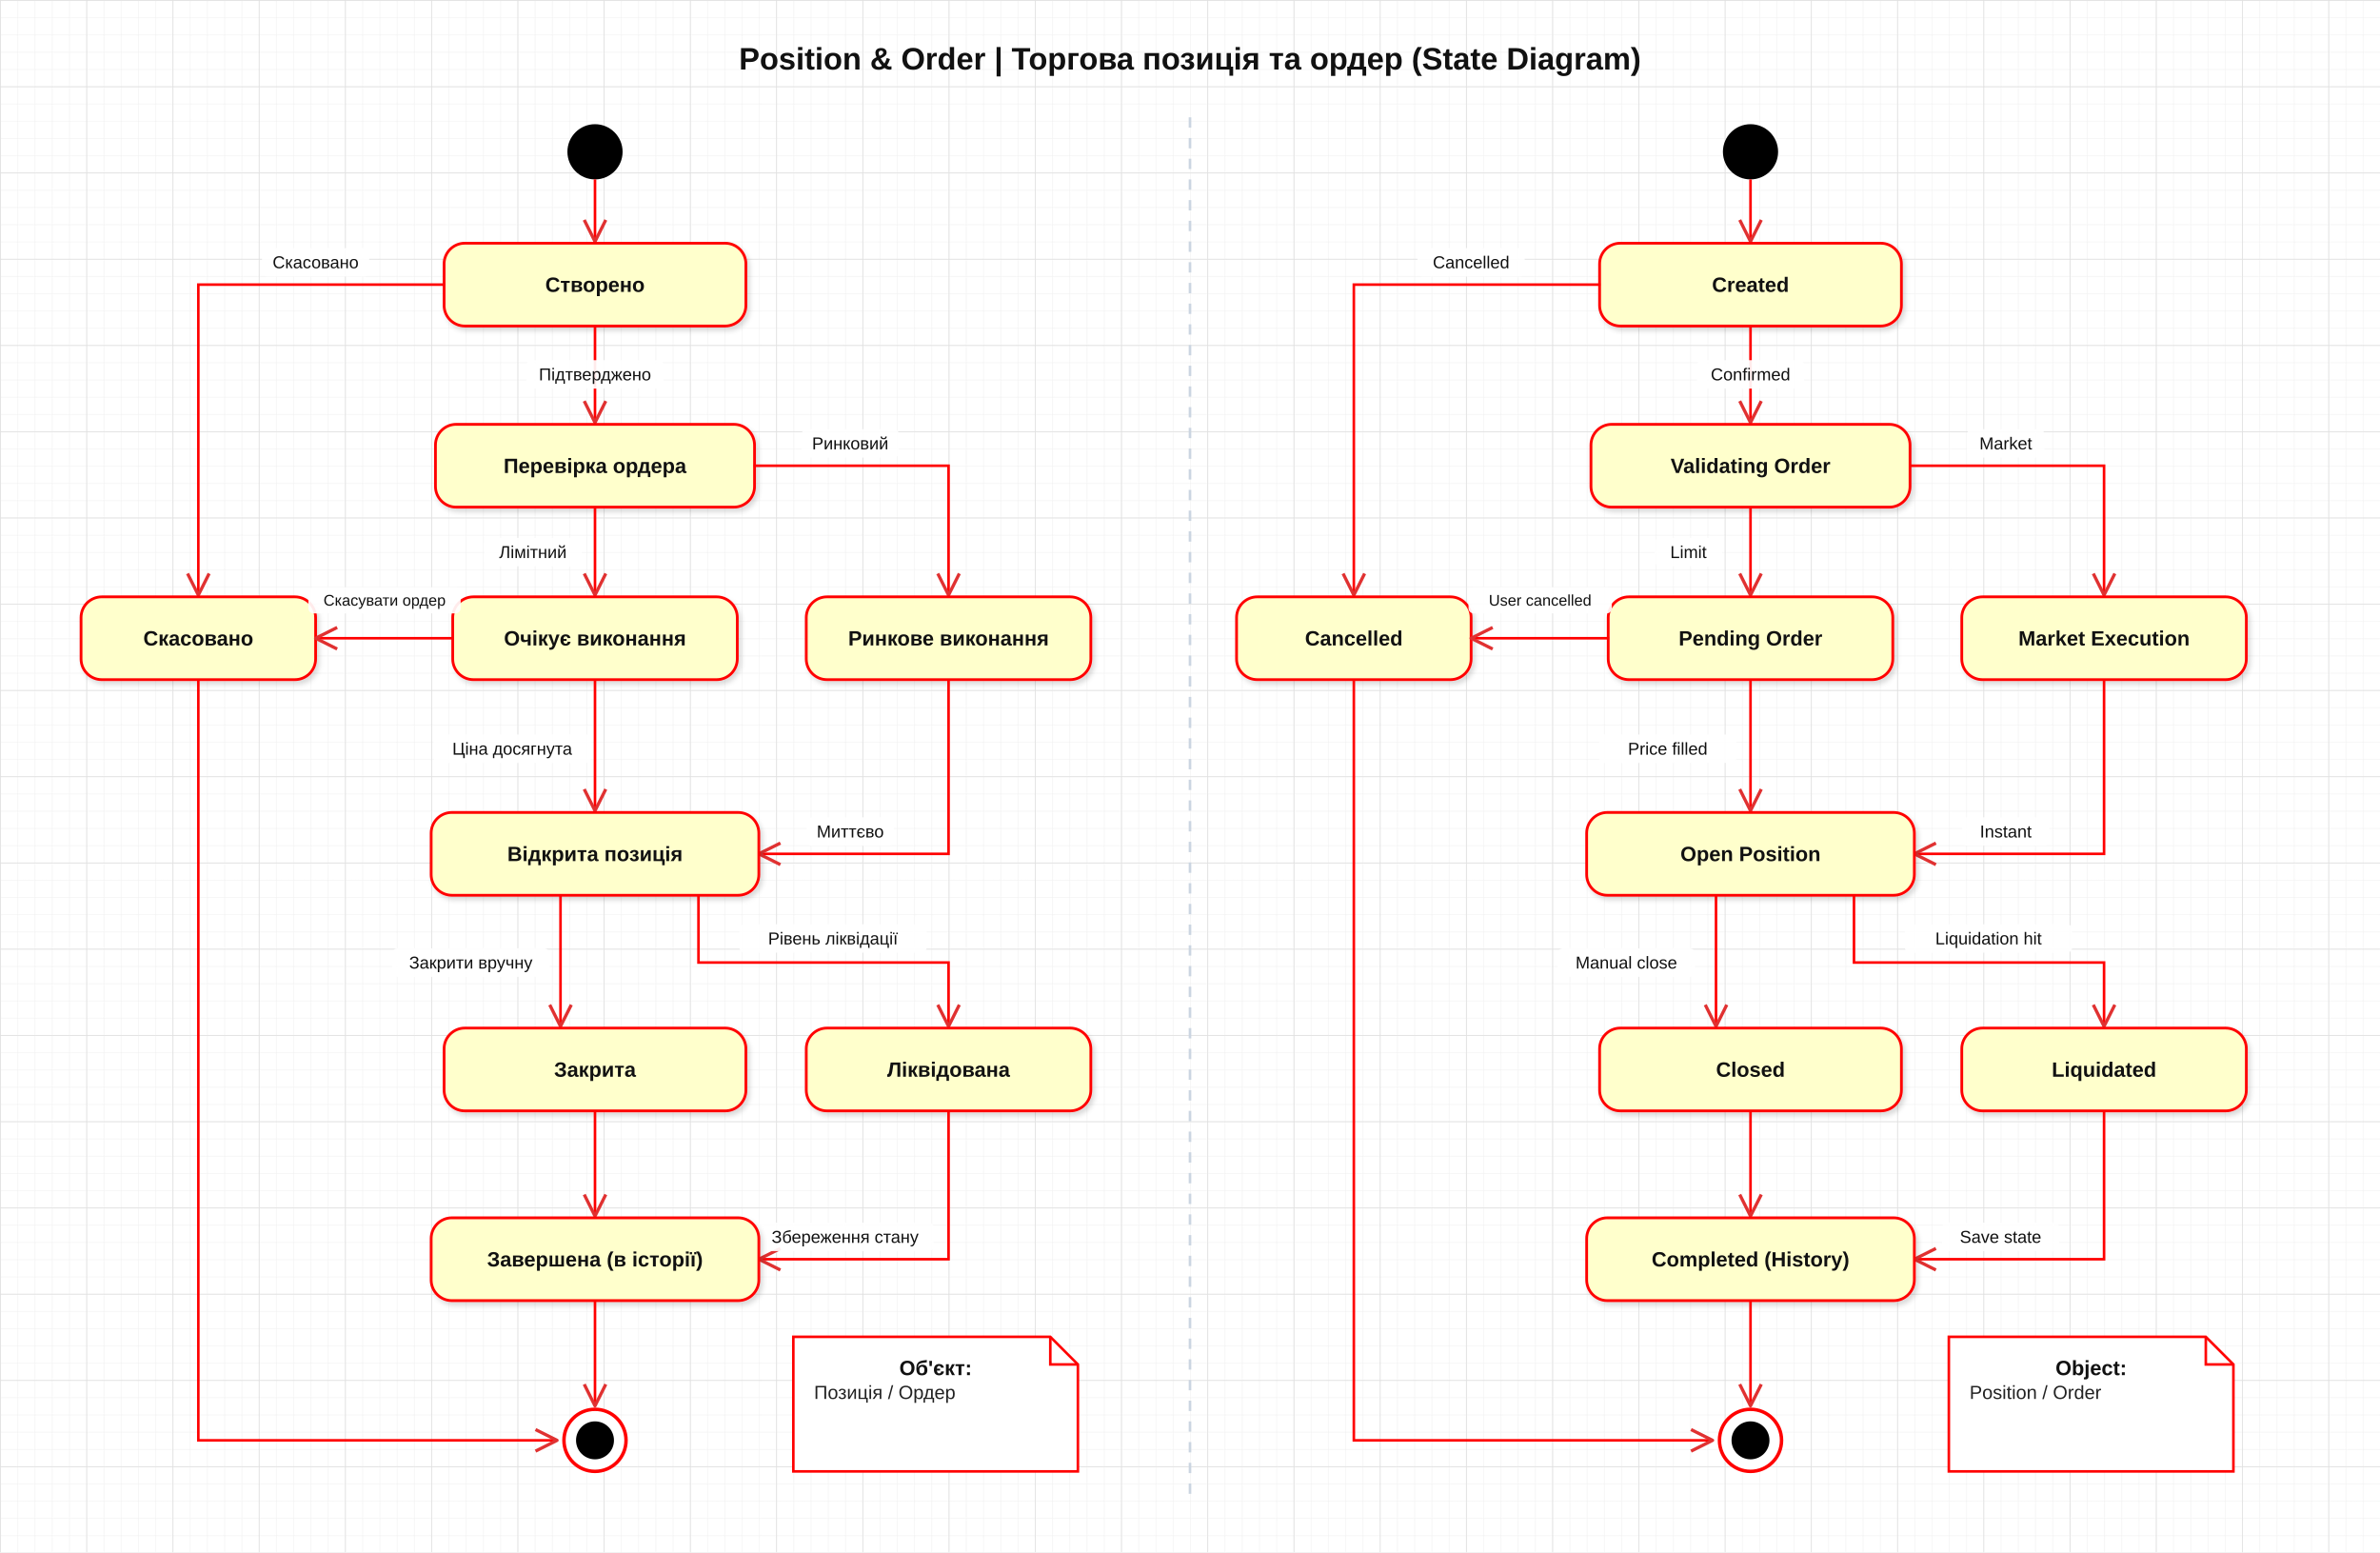
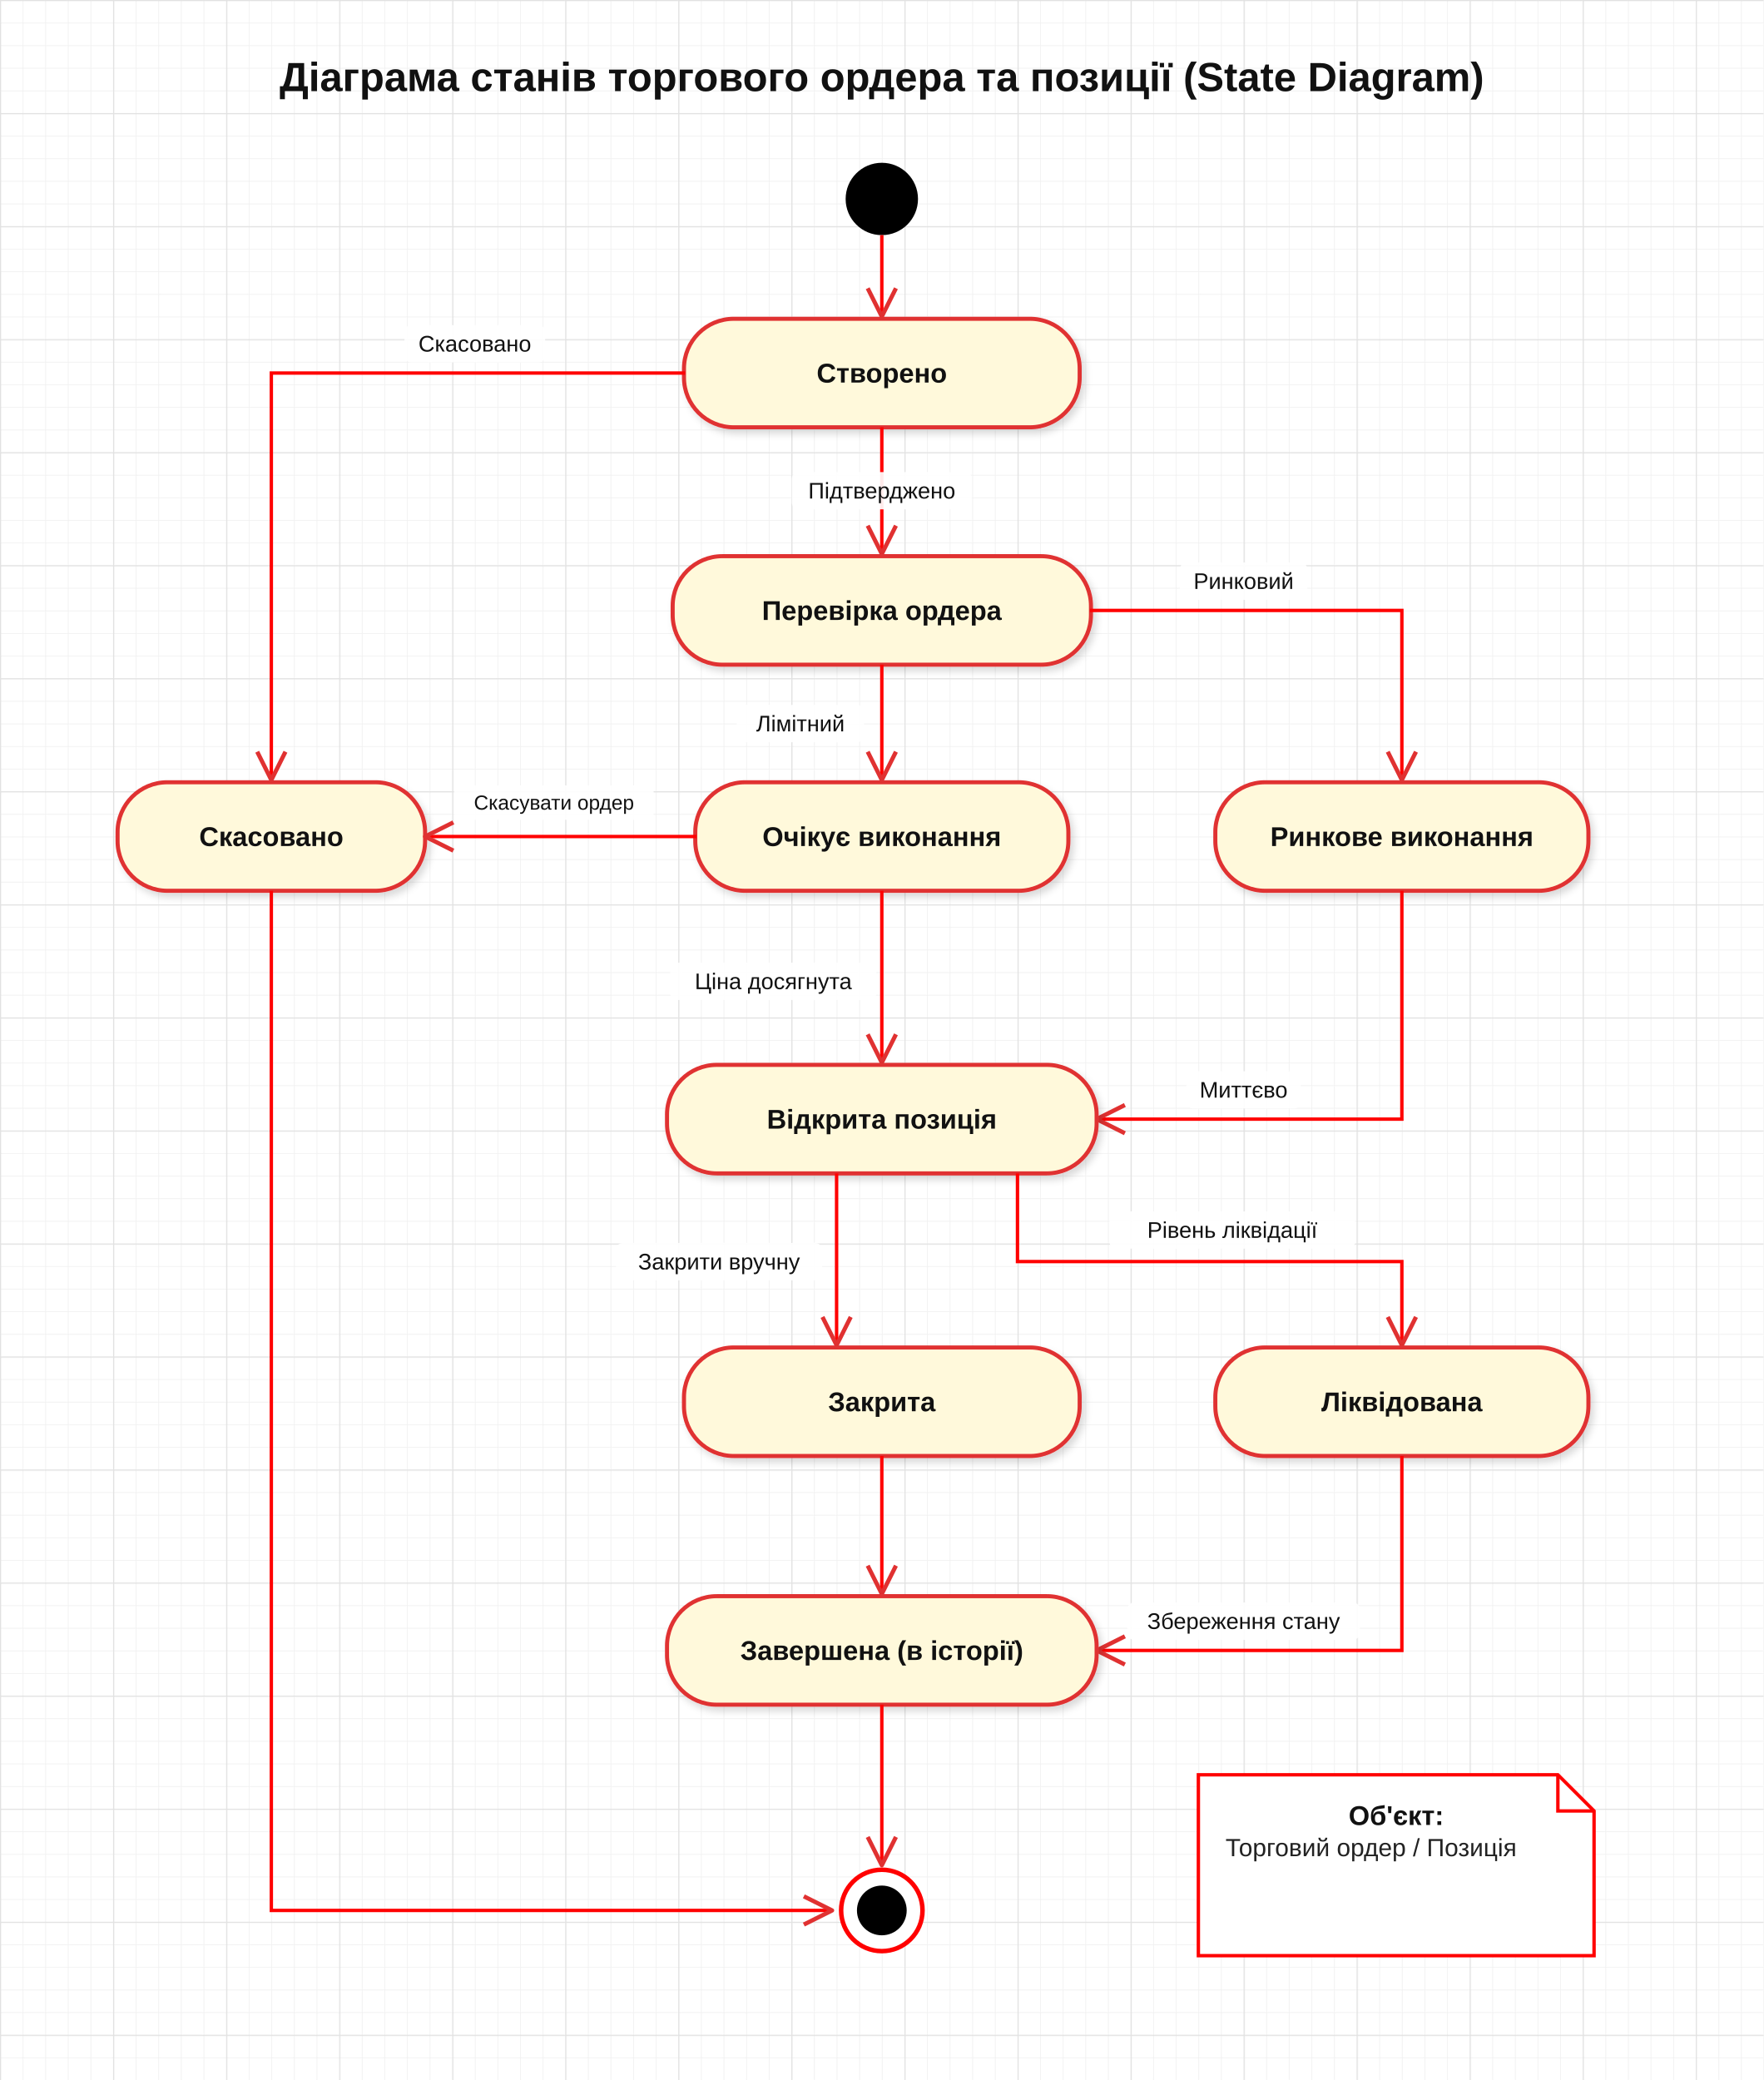
- <svg xmlns="http://www.w3.org/2000/svg" width="1380" height="900" viewBox="0 0 1380 900" font-family="Arial, Helvetica, sans-serif">
+ <svg xmlns="http://www.w3.org/2000/svg" width="780" height="920" viewBox="0 0 780 920" font-family="Arial, Helvetica, sans-serif">
  <defs>
    <pattern id="smallGrid" width="10" height="10" patternUnits="userSpaceOnUse">
      <path d="M 10 0 L 0 0 0 10" fill="none" stroke="#f0f0f0" stroke-width="0.6" />
    </pattern>
    <pattern id="grid" width="50" height="50" patternUnits="userSpaceOnUse">
      <rect width="50" height="50" fill="url(#smallGrid)" />
      <path d="M 50 0 L 0 0 0 50" fill="none" stroke="#e2e2e2" stroke-width="1" />
    </pattern>
    <filter id="dropShadow" x="-10%" y="-10%" width="125%" height="125%">
      <feDropShadow dx="1.5" dy="2" stdDeviation="1.5" flood-color="#000000" flood-opacity="0.15" />
    </filter>
    <marker id="vee-blue" viewBox="0 0 12 12" refX="11" refY="6" markerWidth="10" markerHeight="10" orient="auto-start-reverse">
      <path d="M 1 1 L 11 6 L 1 11" fill="none" stroke="#2b7889" stroke-width="1.5" stroke-linejoin="round" />
    </marker>
    <marker id="arrow-blue" viewBox="0 0 12 12" refX="11" refY="6" markerWidth="9" markerHeight="9" orient="auto-start-reverse">
      <path d="M 1 2 L 11 6 L 1 10 z" fill="#2b7889" stroke="#2b7889" stroke-width="1" />
    </marker>
    <marker id="hollow-blue" viewBox="0 0 14 14" refX="13" refY="7" markerWidth="12" markerHeight="12" orient="auto-start-reverse">
      <path d="M 1 1 L 13 7 L 1 13 z" fill="#ffffff" stroke="#2b7889" stroke-width="1.5" />
    </marker>
    <marker id="diamond-filled-blue" viewBox="0 0 16 12" refX="1" refY="6" markerWidth="14" markerHeight="10" orient="auto">
      <path d="M 1 6 L 8 1 L 15 6 L 8 11 z" fill="#2b7889" stroke="#2b7889" stroke-width="1.2" />
    </marker>
    <marker id="diamond-hollow-blue" viewBox="0 0 16 12" refX="1" refY="6" markerWidth="14" markerHeight="10" orient="auto">
      <path d="M 1 6 L 8 1 L 15 6 L 8 11 z" fill="#ffffff" stroke="#2b7889" stroke-width="1.3" />
    </marker>
    <marker id="vee-black" viewBox="0 0 12 12" refX="11" refY="6" markerWidth="10" markerHeight="10" orient="auto-start-reverse">
      <path d="M 1 1 L 11 6 L 1 11" fill="none" stroke="#333333" stroke-width="1.5" stroke-linejoin="round" />
    </marker>
    <marker id="arrow-black" viewBox="0 0 12 12" refX="11" refY="6" markerWidth="9" markerHeight="9" orient="auto-start-reverse">
      <path d="M 1 2 L 11 6 L 1 10 z" fill="#333333" stroke="#333333" stroke-width="1" />
    </marker>
    <marker id="hollow-black" viewBox="0 0 14 14" refX="13" refY="7" markerWidth="12" markerHeight="12" orient="auto-start-reverse">
      <path d="M 1 1 L 13 7 L 1 13 z" fill="#ffffff" stroke="#333333" stroke-width="1.5" />
    </marker>
    <marker id="diamond-filled-black" viewBox="0 0 16 12" refX="1" refY="6" markerWidth="14" markerHeight="10" orient="auto">
      <path d="M 1 6 L 8 1 L 15 6 L 8 11 z" fill="#333333" stroke="#333333" stroke-width="1.2" />
    </marker>
    <marker id="diamond-hollow-black" viewBox="0 0 16 12" refX="1" refY="6" markerWidth="14" markerHeight="10" orient="auto">
      <path d="M 1 6 L 8 1 L 15 6 L 8 11 z" fill="#ffffff" stroke="#333333" stroke-width="1.3" />
    </marker>
    <marker id="vee-red" viewBox="0 0 12 12" refX="11" refY="6" markerWidth="10" markerHeight="10" orient="auto-start-reverse">
      <path d="M 1 1 L 11 6 L 1 11" fill="none" stroke="#e03131" stroke-width="1.5" stroke-linejoin="round" />
    </marker>
    <marker id="arrow-red" viewBox="0 0 12 12" refX="11" refY="6" markerWidth="9" markerHeight="9" orient="auto-start-reverse">
      <path d="M 1 2 L 11 6 L 1 10 z" fill="#e03131" stroke="#e03131" stroke-width="1" />
    </marker>
    <marker id="hollow-red" viewBox="0 0 14 14" refX="13" refY="7" markerWidth="12" markerHeight="12" orient="auto-start-reverse">
      <path d="M 1 1 L 13 7 L 1 13 z" fill="#ffffff" stroke="#e03131" stroke-width="1.5" />
    </marker>
    <marker id="diamond-filled-red" viewBox="0 0 16 12" refX="1" refY="6" markerWidth="14" markerHeight="10" orient="auto">
      <path d="M 1 6 L 8 1 L 15 6 L 8 11 z" fill="#e03131" stroke="#e03131" stroke-width="1.2" />
    </marker>
    <marker id="diamond-hollow-red" viewBox="0 0 16 12" refX="1" refY="6" markerWidth="14" markerHeight="10" orient="auto">
      <path d="M 1 6 L 8 1 L 15 6 L 8 11 z" fill="#ffffff" stroke="#e03131" stroke-width="1.3" />
    </marker>
    <marker id="vee-green" viewBox="0 0 12 12" refX="11" refY="6" markerWidth="10" markerHeight="10" orient="auto-start-reverse">
      <path d="M 1 1 L 11 6 L 1 11" fill="none" stroke="#2b8a3e" stroke-width="1.5" stroke-linejoin="round" />
    </marker>
    <marker id="arrow-green" viewBox="0 0 12 12" refX="11" refY="6" markerWidth="9" markerHeight="9" orient="auto-start-reverse">
      <path d="M 1 2 L 11 6 L 1 10 z" fill="#2b8a3e" stroke="#2b8a3e" stroke-width="1" />
    </marker>
    <marker id="hollow-green" viewBox="0 0 14 14" refX="13" refY="7" markerWidth="12" markerHeight="12" orient="auto-start-reverse">
      <path d="M 1 1 L 13 7 L 1 13 z" fill="#ffffff" stroke="#2b8a3e" stroke-width="1.5" />
    </marker>
    <marker id="diamond-filled-green" viewBox="0 0 16 12" refX="1" refY="6" markerWidth="14" markerHeight="10" orient="auto">
      <path d="M 1 6 L 8 1 L 15 6 L 8 11 z" fill="#2b8a3e" stroke="#2b8a3e" stroke-width="1.2" />
    </marker>
    <marker id="diamond-hollow-green" viewBox="0 0 16 12" refX="1" refY="6" markerWidth="14" markerHeight="10" orient="auto">
      <path d="M 1 6 L 8 1 L 15 6 L 8 11 z" fill="#ffffff" stroke="#2b8a3e" stroke-width="1.3" />
    </marker>
    <marker id="vee-orange" viewBox="0 0 12 12" refX="11" refY="6" markerWidth="10" markerHeight="10" orient="auto-start-reverse">
      <path d="M 1 1 L 11 6 L 1 11" fill="none" stroke="#d97706" stroke-width="1.5" stroke-linejoin="round" />
    </marker>
    <marker id="arrow-orange" viewBox="0 0 12 12" refX="11" refY="6" markerWidth="9" markerHeight="9" orient="auto-start-reverse">
      <path d="M 1 2 L 11 6 L 1 10 z" fill="#d97706" stroke="#d97706" stroke-width="1" />
    </marker>
    <marker id="hollow-orange" viewBox="0 0 14 14" refX="13" refY="7" markerWidth="12" markerHeight="12" orient="auto-start-reverse">
      <path d="M 1 1 L 13 7 L 1 13 z" fill="#ffffff" stroke="#d97706" stroke-width="1.5" />
    </marker>
    <marker id="diamond-filled-orange" viewBox="0 0 16 12" refX="1" refY="6" markerWidth="14" markerHeight="10" orient="auto">
      <path d="M 1 6 L 8 1 L 15 6 L 8 11 z" fill="#d97706" stroke="#d97706" stroke-width="1.2" />
    </marker>
    <marker id="diamond-hollow-orange" viewBox="0 0 16 12" refX="1" refY="6" markerWidth="14" markerHeight="10" orient="auto">
      <path d="M 1 6 L 8 1 L 15 6 L 8 11 z" fill="#ffffff" stroke="#d97706" stroke-width="1.3" />
    </marker>
    <marker id="vee-darkorange" viewBox="0 0 12 12" refX="11" refY="6" markerWidth="10" markerHeight="10" orient="auto-start-reverse">
      <path d="M 1 1 L 11 6 L 1 11" fill="none" stroke="#d9480f" stroke-width="1.5" stroke-linejoin="round" />
    </marker>
    <marker id="arrow-darkorange" viewBox="0 0 12 12" refX="11" refY="6" markerWidth="9" markerHeight="9" orient="auto-start-reverse">
      <path d="M 1 2 L 11 6 L 1 10 z" fill="#d9480f" stroke="#d9480f" stroke-width="1" />
    </marker>
    <marker id="hollow-darkorange" viewBox="0 0 14 14" refX="13" refY="7" markerWidth="12" markerHeight="12" orient="auto-start-reverse">
      <path d="M 1 1 L 13 7 L 1 13 z" fill="#ffffff" stroke="#d9480f" stroke-width="1.5" />
    </marker>
    <marker id="diamond-filled-darkorange" viewBox="0 0 16 12" refX="1" refY="6" markerWidth="14" markerHeight="10" orient="auto">
      <path d="M 1 6 L 8 1 L 15 6 L 8 11 z" fill="#d9480f" stroke="#d9480f" stroke-width="1.2" />
    </marker>
    <marker id="diamond-hollow-darkorange" viewBox="0 0 16 12" refX="1" refY="6" markerWidth="14" markerHeight="10" orient="auto">
      <path d="M 1 6 L 8 1 L 15 6 L 8 11 z" fill="#ffffff" stroke="#d9480f" stroke-width="1.3" />
    </marker>
    <marker id="vee-pink" viewBox="0 0 12 12" refX="11" refY="6" markerWidth="10" markerHeight="10" orient="auto-start-reverse">
      <path d="M 1 1 L 11 6 L 1 11" fill="none" stroke="#b85450" stroke-width="1.5" stroke-linejoin="round" />
    </marker>
    <marker id="arrow-pink" viewBox="0 0 12 12" refX="11" refY="6" markerWidth="9" markerHeight="9" orient="auto-start-reverse">
      <path d="M 1 2 L 11 6 L 1 10 z" fill="#b85450" stroke="#b85450" stroke-width="1" />
    </marker>
    <marker id="hollow-pink" viewBox="0 0 14 14" refX="13" refY="7" markerWidth="12" markerHeight="12" orient="auto-start-reverse">
      <path d="M 1 1 L 13 7 L 1 13 z" fill="#ffffff" stroke="#b85450" stroke-width="1.5" />
    </marker>
    <marker id="diamond-filled-pink" viewBox="0 0 16 12" refX="1" refY="6" markerWidth="14" markerHeight="10" orient="auto">
      <path d="M 1 6 L 8 1 L 15 6 L 8 11 z" fill="#b85450" stroke="#b85450" stroke-width="1.2" />
    </marker>
    <marker id="diamond-hollow-pink" viewBox="0 0 16 12" refX="1" refY="6" markerWidth="14" markerHeight="10" orient="auto">
      <path d="M 1 6 L 8 1 L 15 6 L 8 11 z" fill="#ffffff" stroke="#b85450" stroke-width="1.3" />
    </marker>
    <marker id="vee-slate" viewBox="0 0 12 12" refX="11" refY="6" markerWidth="10" markerHeight="10" orient="auto-start-reverse">
      <path d="M 1 1 L 11 6 L 1 11" fill="none" stroke="#475569" stroke-width="1.5" stroke-linejoin="round" />
    </marker>
    <marker id="arrow-slate" viewBox="0 0 12 12" refX="11" refY="6" markerWidth="9" markerHeight="9" orient="auto-start-reverse">
      <path d="M 1 2 L 11 6 L 1 10 z" fill="#475569" stroke="#475569" stroke-width="1" />
    </marker>
    <marker id="hollow-slate" viewBox="0 0 14 14" refX="13" refY="7" markerWidth="12" markerHeight="12" orient="auto-start-reverse">
      <path d="M 1 1 L 13 7 L 1 13 z" fill="#ffffff" stroke="#475569" stroke-width="1.5" />
    </marker>
    <marker id="diamond-filled-slate" viewBox="0 0 16 12" refX="1" refY="6" markerWidth="14" markerHeight="10" orient="auto">
      <path d="M 1 6 L 8 1 L 15 6 L 8 11 z" fill="#475569" stroke="#475569" stroke-width="1.2" />
    </marker>
    <marker id="diamond-hollow-slate" viewBox="0 0 16 12" refX="1" refY="6" markerWidth="14" markerHeight="10" orient="auto">
      <path d="M 1 6 L 8 1 L 15 6 L 8 11 z" fill="#ffffff" stroke="#475569" stroke-width="1.3" />
    </marker>
    <marker id="er-one" viewBox="0 0 16 16" refX="2" refY="8" markerWidth="14" markerHeight="14" orient="auto">
      <path d="M 6 2 L 6 14 M 10 2 L 10 14" fill="none" stroke="#2b7889" stroke-width="1.6" />
    </marker>
    <marker id="er-many" viewBox="0 0 20 16" refX="18" refY="8" markerWidth="16" markerHeight="14" orient="auto">
      <circle cx="5" cy="8" r="3" fill="#ffffff" stroke="#2b7889" stroke-width="1.5" />
      <path d="M 9 8 L 19 2 M 9 8 L 19 8 M 9 8 L 19 14" fill="none" stroke="#2b7889" stroke-width="1.5" />
    </marker>
  </defs>
-   <rect width="1380" height="900" fill="#ffffff" />
-   <rect width="1380" height="900" fill="url(#grid)" />
-   <text x="690.0" y="40.3" font-size="18" font-weight="bold" font-style="normal" text-anchor="middle" fill="#111111">Position &amp; Order | Торгова позиція та ордер (State Diagram)</text>
-   <circle cx="345" cy="88" r="16" fill="#000000" />
-   <path d="M 345.0 104.0 L 345.0 140.0" fill="none" stroke="#ff0000" stroke-width="1.5" marker-end="url(#vee-red)" />
-   <rect x="257.5" y="141.0" width="175" height="48" rx="12" fill="#ffffcc" stroke="#ff0000" stroke-width="1.6" filter="url(#dropShadow)" />
-   <text x="345.0" y="169.2" font-size="12" font-weight="bold" font-style="normal" text-anchor="middle" fill="#111111">Створено</text>
-   <path d="M 345.0 189.0 L 345.0 245.0" fill="none" stroke="#ff0000" stroke-width="1.5" marker-end="url(#vee-red)" />
-   <rect x="305.2" y="208.8" width="79.6" height="16.5" rx="3" fill="#ffffff" stroke="none" fill-opacity="0.92" />
-   <text x="345.0" y="220.5" font-size="10" font-weight="normal" font-style="normal" text-anchor="middle" fill="#111111">Підтверджено</text>
-   <path d="M 258.0 165.0 L 115.0 165.0 L 115.0 345.0" fill="none" stroke="#ff0000" stroke-width="1.5" marker-end="url(#vee-red)" />
-   <rect x="151.9" y="143.8" width="62.2" height="16.5" rx="3" fill="#ffffff" stroke="none" fill-opacity="0.92" />
-   <text x="183.0" y="155.5" font-size="10" font-weight="normal" font-style="normal" text-anchor="middle" fill="#111111">Скасовано</text>
-   <rect x="47.0" y="346.0" width="136" height="48" rx="12" fill="#ffffcc" stroke="#ff0000" stroke-width="1.6" filter="url(#dropShadow)" />
-   <text x="115.0" y="374.2" font-size="12" font-weight="bold" font-style="normal" text-anchor="middle" fill="#111111">Скасовано</text>
-   <rect x="252.5" y="246.0" width="185" height="48" rx="12" fill="#ffffcc" stroke="#ff0000" stroke-width="1.6" filter="url(#dropShadow)" />
-   <text x="345.0" y="274.2" font-size="12" font-weight="bold" font-style="normal" text-anchor="middle" fill="#111111">Перевірка ордера</text>
-   <path d="M 345.0 294.0 L 345.0 345.0" fill="none" stroke="#ff0000" stroke-width="1.5" marker-end="url(#vee-red)" />
-   <rect x="280.8" y="311.8" width="56.4" height="16.5" rx="3" fill="#ffffff" stroke="none" fill-opacity="0.92" />
-   <text x="309.0" y="323.5" font-size="10" font-weight="normal" font-style="normal" text-anchor="middle" fill="#111111">Лімітний</text>
-   <path d="M 437.0 270.0 L 550.0 270.0 L 550.0 345.0" fill="none" stroke="#ff0000" stroke-width="1.5" marker-end="url(#vee-red)" />
-   <rect x="464.8" y="248.8" width="56.4" height="16.5" rx="3" fill="#ffffff" stroke="none" fill-opacity="0.92" />
-   <text x="493.0" y="260.5" font-size="10" font-weight="normal" font-style="normal" text-anchor="middle" fill="#111111">Ринковий</text>
-   <rect x="262.5" y="346.0" width="165" height="48" rx="12" fill="#ffffcc" stroke="#ff0000" stroke-width="1.6" filter="url(#dropShadow)" />
-   <text x="345.0" y="374.2" font-size="12" font-weight="bold" font-style="normal" text-anchor="middle" fill="#111111">Очікує виконання</text>
-   <rect x="467.5" y="346.0" width="165" height="48" rx="12" fill="#ffffcc" stroke="#ff0000" stroke-width="1.6" filter="url(#dropShadow)" />
-   <text x="550.0" y="374.2" font-size="12" font-weight="bold" font-style="normal" text-anchor="middle" fill="#111111">Ринкове виконання</text>
-   <path d="M 263.0 370.0 L 183.0 370.0" fill="none" stroke="#ff0000" stroke-width="1.5" marker-end="url(#vee-red)" />
-   <rect x="178.8" y="340.4" width="88.3" height="15.2" rx="3" fill="#ffffff" stroke="none" fill-opacity="0.92" />
-   <text x="223.0" y="351.1" font-size="9" font-weight="normal" font-style="normal" text-anchor="middle" fill="#111111">Скасувати ордер</text>
-   <path d="M 345.0 394.0 L 345.0 470.0" fill="none" stroke="#ff0000" stroke-width="1.5" marker-end="url(#vee-red)" />
-   <rect x="251.4" y="425.8" width="91.2" height="16.5" rx="3" fill="#ffffff" stroke="none" fill-opacity="0.92" />
-   <text x="297.0" y="437.5" font-size="10" font-weight="normal" font-style="normal" text-anchor="middle" fill="#111111">Ціна досягнута</text>
-   <path d="M 550.0 394.0 L 550.0 495.0 L 440.0 495.0" fill="none" stroke="#ff0000" stroke-width="1.5" marker-end="url(#vee-red)" />
-   <rect x="467.7" y="473.8" width="50.6" height="16.5" rx="3" fill="#ffffff" stroke="none" fill-opacity="0.92" />
-   <text x="493.0" y="485.5" font-size="10" font-weight="normal" font-style="normal" text-anchor="middle" fill="#111111">Миттєво</text>
-   <rect x="250.0" y="471.0" width="190" height="48" rx="12" fill="#ffffcc" stroke="#ff0000" stroke-width="1.6" filter="url(#dropShadow)" />
-   <text x="345.0" y="499.2" font-size="12" font-weight="bold" font-style="normal" text-anchor="middle" fill="#111111">Відкрита позиція</text>
-   <path d="M 325.0 519.0 L 325.0 595.0" fill="none" stroke="#ff0000" stroke-width="1.5" marker-end="url(#vee-red)" />
-   <rect x="227.4" y="549.8" width="91.2" height="16.5" rx="3" fill="#ffffff" stroke="none" fill-opacity="0.92" />
-   <text x="273.0" y="561.5" font-size="10" font-weight="normal" font-style="normal" text-anchor="middle" fill="#111111">Закрити вручну</text>
-   <path d="M 405.0 519.0 L 405.0 558.0 L 550.0 558.0 L 550.0 595.0" fill="none" stroke="#ff0000" stroke-width="1.5" marker-end="url(#vee-red)" />
-   <rect x="428.7" y="535.8" width="108.6" height="16.5" rx="3" fill="#ffffff" stroke="none" fill-opacity="0.92" />
-   <text x="483.0" y="547.5" font-size="10" font-weight="normal" font-style="normal" text-anchor="middle" fill="#111111">Рівень ліквідації</text>
-   <rect x="257.5" y="596.0" width="175" height="48" rx="12" fill="#ffffcc" stroke="#ff0000" stroke-width="1.6" filter="url(#dropShadow)" />
-   <text x="345.0" y="624.2" font-size="12" font-weight="bold" font-style="normal" text-anchor="middle" fill="#111111">Закрита</text>
-   <rect x="467.5" y="596.0" width="165" height="48" rx="12" fill="#ffffcc" stroke="#ff0000" stroke-width="1.6" filter="url(#dropShadow)" />
-   <text x="550.0" y="624.2" font-size="12" font-weight="bold" font-style="normal" text-anchor="middle" fill="#111111">Ліквідована</text>
-   <path d="M 345.0 644.0 L 345.0 705.0" fill="none" stroke="#ff0000" stroke-width="1.5" marker-end="url(#vee-red)" />
-   <path d="M 550.0 644.0 L 550.0 730.0 L 440.0 730.0" fill="none" stroke="#ff0000" stroke-width="1.5" marker-end="url(#vee-red)" />
-   <rect x="438.6" y="708.8" width="102.8" height="16.5" rx="3" fill="#ffffff" stroke="none" fill-opacity="0.92" />
-   <text x="490.0" y="720.5" font-size="10" font-weight="normal" font-style="normal" text-anchor="middle" fill="#111111">Збереження стану</text>
-   <rect x="250.0" y="706.0" width="190" height="48" rx="12" fill="#ffffcc" stroke="#ff0000" stroke-width="1.6" filter="url(#dropShadow)" />
-   <text x="345.0" y="734.2" font-size="12" font-weight="bold" font-style="normal" text-anchor="middle" fill="#111111">Завершена (в історії)</text>
-   <path d="M 345.0 754.0 L 345.0 815.0" fill="none" stroke="#ff0000" stroke-width="1.5" marker-end="url(#vee-red)" />
-   <path d="M 115.0 394.0 L 115.0 835.0 L 323.0 835.0" fill="none" stroke="#ff0000" stroke-width="1.5" marker-end="url(#vee-red)" />
-   <circle cx="345" cy="835" r="18" fill="#ffffff" stroke="#ff0000" stroke-width="2" />
-   <circle cx="345" cy="835" r="11" fill="#000000" />
-   <polygon points="460,775 609,775 625,791 625,853 460,853 460,775" fill="#ffffff" stroke="#ff0000" stroke-width="1.5" />
-   <polyline points="609,775 609,791 625,791" fill="none" stroke="#ff0000" stroke-width="1.5" />
-   <text x="542.5" y="797.2" font-size="12" font-weight="bold" font-style="normal" text-anchor="middle" fill="#111111">Об'єкт:</text>
-   <text x="472" y="811" font-size="11" fill="#222222">Позиція / Ордер</text>
-   <line x1="690" y1="68" x2="690" y2="870" stroke="#cbd5e1" stroke-width="1.5" stroke-dasharray="6,6" />
-   <circle cx="1015" cy="88" r="16" fill="#000000" />
-   <path d="M 1015.0 104.0 L 1015.0 140.0" fill="none" stroke="#ff0000" stroke-width="1.5" marker-end="url(#vee-red)" />
-   <rect x="927.5" y="141.0" width="175" height="48" rx="12" fill="#ffffcc" stroke="#ff0000" stroke-width="1.6" filter="url(#dropShadow)" />
-   <text x="1015.0" y="169.2" font-size="12" font-weight="bold" font-style="normal" text-anchor="middle" fill="#111111">Created</text>
-   <path d="M 1015.0 189.0 L 1015.0 245.0" fill="none" stroke="#ff0000" stroke-width="1.5" marker-end="url(#vee-red)" />
-   <rect x="983.9" y="208.8" width="62.2" height="16.5" rx="3" fill="#ffffff" stroke="none" fill-opacity="0.92" />
-   <text x="1015.0" y="220.5" font-size="10" font-weight="normal" font-style="normal" text-anchor="middle" fill="#111111">Confirmed</text>
-   <path d="M 928.0 165.0 L 785.0 165.0 L 785.0 345.0" fill="none" stroke="#ff0000" stroke-width="1.5" marker-end="url(#vee-red)" />
-   <rect x="821.9" y="143.8" width="62.2" height="16.5" rx="3" fill="#ffffff" stroke="none" fill-opacity="0.92" />
-   <text x="853.0" y="155.5" font-size="10" font-weight="normal" font-style="normal" text-anchor="middle" fill="#111111">Cancelled</text>
-   <rect x="717.0" y="346.0" width="136" height="48" rx="12" fill="#ffffcc" stroke="#ff0000" stroke-width="1.6" filter="url(#dropShadow)" />
-   <text x="785.0" y="374.2" font-size="12" font-weight="bold" font-style="normal" text-anchor="middle" fill="#111111">Cancelled</text>
-   <rect x="922.5" y="246.0" width="185" height="48" rx="12" fill="#ffffcc" stroke="#ff0000" stroke-width="1.6" filter="url(#dropShadow)" />
-   <text x="1015.0" y="274.2" font-size="12" font-weight="bold" font-style="normal" text-anchor="middle" fill="#111111">Validating Order</text>
-   <path d="M 1015.0 294.0 L 1015.0 345.0" fill="none" stroke="#ff0000" stroke-width="1.5" marker-end="url(#vee-red)" />
-   <rect x="959.5" y="311.8" width="39.0" height="16.5" rx="3" fill="#ffffff" stroke="none" fill-opacity="0.92" />
-   <text x="979.0" y="323.5" font-size="10" font-weight="normal" font-style="normal" text-anchor="middle" fill="#111111">Limit</text>
-   <path d="M 1107.0 270.0 L 1220.0 270.0 L 1220.0 345.0" fill="none" stroke="#ff0000" stroke-width="1.5" marker-end="url(#vee-red)" />
-   <rect x="1140.6" y="248.8" width="44.8" height="16.5" rx="3" fill="#ffffff" stroke="none" fill-opacity="0.92" />
-   <text x="1163.0" y="260.5" font-size="10" font-weight="normal" font-style="normal" text-anchor="middle" fill="#111111">Market</text>
-   <rect x="932.5" y="346.0" width="165" height="48" rx="12" fill="#ffffcc" stroke="#ff0000" stroke-width="1.6" filter="url(#dropShadow)" />
-   <text x="1015.0" y="374.2" font-size="12" font-weight="bold" font-style="normal" text-anchor="middle" fill="#111111">Pending Order</text>
-   <rect x="1137.5" y="346.0" width="165" height="48" rx="12" fill="#ffffcc" stroke="#ff0000" stroke-width="1.6" filter="url(#dropShadow)" />
-   <text x="1220.0" y="374.2" font-size="12" font-weight="bold" font-style="normal" text-anchor="middle" fill="#111111">Market Execution</text>
-   <path d="M 933.0 370.0 L 853.0 370.0" fill="none" stroke="#ff0000" stroke-width="1.5" marker-end="url(#vee-red)" />
-   <rect x="851.5" y="340.4" width="83.1" height="15.2" rx="3" fill="#ffffff" stroke="none" fill-opacity="0.92" />
-   <text x="893.0" y="351.1" font-size="9" font-weight="normal" font-style="normal" text-anchor="middle" fill="#111111">User cancelled</text>
-   <path d="M 1015.0 394.0 L 1015.0 470.0" fill="none" stroke="#ff0000" stroke-width="1.5" marker-end="url(#vee-red)" />
-   <rect x="927.2" y="425.8" width="79.6" height="16.5" rx="3" fill="#ffffff" stroke="none" fill-opacity="0.92" />
-   <text x="967.0" y="437.5" font-size="10" font-weight="normal" font-style="normal" text-anchor="middle" fill="#111111">Price filled</text>
-   <path d="M 1220.0 394.0 L 1220.0 495.0 L 1110.0 495.0" fill="none" stroke="#ff0000" stroke-width="1.5" marker-end="url(#vee-red)" />
-   <rect x="1137.7" y="473.8" width="50.6" height="16.5" rx="3" fill="#ffffff" stroke="none" fill-opacity="0.92" />
-   <text x="1163.0" y="485.5" font-size="10" font-weight="normal" font-style="normal" text-anchor="middle" fill="#111111">Instant</text>
-   <rect x="920.0" y="471.0" width="190" height="48" rx="12" fill="#ffffcc" stroke="#ff0000" stroke-width="1.6" filter="url(#dropShadow)" />
-   <text x="1015.0" y="499.2" font-size="12" font-weight="bold" font-style="normal" text-anchor="middle" fill="#111111">Open Position</text>
-   <path d="M 995.0 519.0 L 995.0 595.0" fill="none" stroke="#ff0000" stroke-width="1.5" marker-end="url(#vee-red)" />
-   <rect x="903.2" y="549.8" width="79.6" height="16.5" rx="3" fill="#ffffff" stroke="none" fill-opacity="0.92" />
-   <text x="943.0" y="561.5" font-size="10" font-weight="normal" font-style="normal" text-anchor="middle" fill="#111111">Manual close</text>
-   <path d="M 1075.0 519.0 L 1075.0 558.0 L 1220.0 558.0 L 1220.0 595.0" fill="none" stroke="#ff0000" stroke-width="1.5" marker-end="url(#vee-red)" />
-   <rect x="1104.5" y="535.8" width="97.0" height="16.5" rx="3" fill="#ffffff" stroke="none" fill-opacity="0.92" />
-   <text x="1153.0" y="547.5" font-size="10" font-weight="normal" font-style="normal" text-anchor="middle" fill="#111111">Liquidation hit</text>
-   <rect x="927.5" y="596.0" width="175" height="48" rx="12" fill="#ffffcc" stroke="#ff0000" stroke-width="1.6" filter="url(#dropShadow)" />
-   <text x="1015.0" y="624.2" font-size="12" font-weight="bold" font-style="normal" text-anchor="middle" fill="#111111">Closed</text>
-   <rect x="1137.5" y="596.0" width="165" height="48" rx="12" fill="#ffffcc" stroke="#ff0000" stroke-width="1.6" filter="url(#dropShadow)" />
-   <text x="1220.0" y="624.2" font-size="12" font-weight="bold" font-style="normal" text-anchor="middle" fill="#111111">Liquidated</text>
-   <path d="M 1015.0 644.0 L 1015.0 705.0" fill="none" stroke="#ff0000" stroke-width="1.5" marker-end="url(#vee-red)" />
-   <path d="M 1220.0 644.0 L 1220.0 730.0 L 1110.0 730.0" fill="none" stroke="#ff0000" stroke-width="1.5" marker-end="url(#vee-red)" />
-   <rect x="1126.0" y="708.8" width="68.0" height="16.5" rx="3" fill="#ffffff" stroke="none" fill-opacity="0.92" />
-   <text x="1160.0" y="720.5" font-size="10" font-weight="normal" font-style="normal" text-anchor="middle" fill="#111111">Save state</text>
-   <rect x="920.0" y="706.0" width="190" height="48" rx="12" fill="#ffffcc" stroke="#ff0000" stroke-width="1.6" filter="url(#dropShadow)" />
-   <text x="1015.0" y="734.2" font-size="12" font-weight="bold" font-style="normal" text-anchor="middle" fill="#111111">Completed (History)</text>
-   <path d="M 1015.0 754.0 L 1015.0 815.0" fill="none" stroke="#ff0000" stroke-width="1.5" marker-end="url(#vee-red)" />
-   <path d="M 785.0 394.0 L 785.0 835.0 L 993.0 835.0" fill="none" stroke="#ff0000" stroke-width="1.5" marker-end="url(#vee-red)" />
-   <circle cx="1015" cy="835" r="18" fill="#ffffff" stroke="#ff0000" stroke-width="2" />
-   <circle cx="1015" cy="835" r="11" fill="#000000" />
-   <polygon points="1130,775 1279,775 1295,791 1295,853 1130,853 1130,775" fill="#ffffff" stroke="#ff0000" stroke-width="1.5" />
-   <polyline points="1279,775 1279,791 1295,791" fill="none" stroke="#ff0000" stroke-width="1.5" />
-   <text x="1212.5" y="797.2" font-size="12" font-weight="bold" font-style="normal" text-anchor="middle" fill="#111111">Object:</text>
-   <text x="1142" y="811" font-size="11" fill="#222222">Position / Order</text>
+   <rect width="780" height="920" fill="#ffffff" />
+   <rect width="780" height="920" fill="url(#grid)" />
+   <text x="390.0" y="40.3" font-size="18" font-weight="bold" font-style="normal" text-anchor="middle" fill="#111111">Діаграма станів торгового ордера та позиції (State Diagram)</text>
+   <circle cx="390" cy="88" r="16" fill="#000000" />
+   <path d="M 390.0 104.0 L 390.0 140.0" fill="none" stroke="#ff0000" stroke-width="1.5" marker-end="url(#vee-red)" />
+   <rect x="302.5" y="141.0" width="175" height="48" rx="22" fill="#fff9db" stroke="#e03131" stroke-width="1.8" filter="url(#dropShadow)" />
+   <text x="390.0" y="169.2" font-size="12" font-weight="bold" font-style="normal" text-anchor="middle" fill="#111111">Створено</text>
+   <path d="M 390.0 189.0 L 390.0 245.0" fill="none" stroke="#ff0000" stroke-width="1.5" marker-end="url(#vee-red)" />
+   <rect x="350.2" y="208.8" width="79.6" height="16.5" rx="3" fill="#ffffff" stroke="none" fill-opacity="0.92" />
+   <text x="390.0" y="220.5" font-size="10" font-weight="normal" font-style="normal" text-anchor="middle" fill="#111111">Підтверджено</text>
+   <path d="M 303.0 165.0 L 120.0 165.0 L 120.0 345.0" fill="none" stroke="#ff0000" stroke-width="1.5" marker-end="url(#vee-red)" />
+   <rect x="178.9" y="143.8" width="62.2" height="16.5" rx="3" fill="#ffffff" stroke="none" fill-opacity="0.92" />
+   <text x="210.0" y="155.5" font-size="10" font-weight="normal" font-style="normal" text-anchor="middle" fill="#111111">Скасовано</text>
+   <rect x="52.0" y="346.0" width="136" height="48" rx="22" fill="#fff9db" stroke="#e03131" stroke-width="1.8" filter="url(#dropShadow)" />
+   <text x="120.0" y="374.2" font-size="12" font-weight="bold" font-style="normal" text-anchor="middle" fill="#111111">Скасовано</text>
+   <rect x="297.5" y="246.0" width="185" height="48" rx="22" fill="#fff9db" stroke="#e03131" stroke-width="1.8" filter="url(#dropShadow)" />
+   <text x="390.0" y="274.2" font-size="12" font-weight="bold" font-style="normal" text-anchor="middle" fill="#111111">Перевірка ордера</text>
+   <path d="M 390.0 294.0 L 390.0 345.0" fill="none" stroke="#ff0000" stroke-width="1.5" marker-end="url(#vee-red)" />
+   <rect x="325.8" y="311.8" width="56.4" height="16.5" rx="3" fill="#ffffff" stroke="none" fill-opacity="0.92" />
+   <text x="354.0" y="323.5" font-size="10" font-weight="normal" font-style="normal" text-anchor="middle" fill="#111111">Лімітний</text>
+   <path d="M 482.0 270.0 L 620.0 270.0 L 620.0 345.0" fill="none" stroke="#ff0000" stroke-width="1.5" marker-end="url(#vee-red)" />
+   <rect x="521.8" y="248.8" width="56.4" height="16.5" rx="3" fill="#ffffff" stroke="none" fill-opacity="0.92" />
+   <text x="550.0" y="260.5" font-size="10" font-weight="normal" font-style="normal" text-anchor="middle" fill="#111111">Ринковий</text>
+   <rect x="307.5" y="346.0" width="165" height="48" rx="22" fill="#fff9db" stroke="#e03131" stroke-width="1.8" filter="url(#dropShadow)" />
+   <text x="390.0" y="374.2" font-size="12" font-weight="bold" font-style="normal" text-anchor="middle" fill="#111111">Очікує виконання</text>
+   <rect x="537.5" y="346.0" width="165" height="48" rx="22" fill="#fff9db" stroke="#e03131" stroke-width="1.8" filter="url(#dropShadow)" />
+   <text x="620.0" y="374.2" font-size="12" font-weight="bold" font-style="normal" text-anchor="middle" fill="#111111">Ринкове виконання</text>
+   <path d="M 308.0 370.0 L 188.0 370.0" fill="none" stroke="#ff0000" stroke-width="1.5" marker-end="url(#vee-red)" />
+   <rect x="200.8" y="347.4" width="88.3" height="15.2" rx="3" fill="#ffffff" stroke="none" fill-opacity="0.92" />
+   <text x="245.0" y="358.1" font-size="9" font-weight="normal" font-style="normal" text-anchor="middle" fill="#111111">Скасувати ордер</text>
+   <path d="M 390.0 394.0 L 390.0 470.0" fill="none" stroke="#ff0000" stroke-width="1.5" marker-end="url(#vee-red)" />
+   <rect x="296.4" y="425.8" width="91.2" height="16.5" rx="3" fill="#ffffff" stroke="none" fill-opacity="0.92" />
+   <text x="342.0" y="437.5" font-size="10" font-weight="normal" font-style="normal" text-anchor="middle" fill="#111111">Ціна досягнута</text>
+   <path d="M 620.0 394.0 L 620.0 495.0 L 485.0 495.0" fill="none" stroke="#ff0000" stroke-width="1.5" marker-end="url(#vee-red)" />
+   <rect x="524.7" y="473.8" width="50.6" height="16.5" rx="3" fill="#ffffff" stroke="none" fill-opacity="0.92" />
+   <text x="550.0" y="485.5" font-size="10" font-weight="normal" font-style="normal" text-anchor="middle" fill="#111111">Миттєво</text>
+   <rect x="295.0" y="471.0" width="190" height="48" rx="22" fill="#fff9db" stroke="#e03131" stroke-width="1.8" filter="url(#dropShadow)" />
+   <text x="390.0" y="499.2" font-size="12" font-weight="bold" font-style="normal" text-anchor="middle" fill="#111111">Відкрита позиція</text>
+   <path d="M 370.0 519.0 L 370.0 595.0" fill="none" stroke="#ff0000" stroke-width="1.5" marker-end="url(#vee-red)" />
+   <rect x="272.4" y="549.8" width="91.2" height="16.5" rx="3" fill="#ffffff" stroke="none" fill-opacity="0.92" />
+   <text x="318.0" y="561.5" font-size="10" font-weight="normal" font-style="normal" text-anchor="middle" fill="#111111">Закрити вручну</text>
+   <path d="M 450.0 519.0 L 450.0 558.0 L 620.0 558.0 L 620.0 595.0" fill="none" stroke="#ff0000" stroke-width="1.5" marker-end="url(#vee-red)" />
+   <rect x="490.7" y="535.8" width="108.6" height="16.5" rx="3" fill="#ffffff" stroke="none" fill-opacity="0.92" />
+   <text x="545.0" y="547.5" font-size="10" font-weight="normal" font-style="normal" text-anchor="middle" fill="#111111">Рівень ліквідації</text>
+   <rect x="302.5" y="596.0" width="175" height="48" rx="22" fill="#fff9db" stroke="#e03131" stroke-width="1.8" filter="url(#dropShadow)" />
+   <text x="390.0" y="624.2" font-size="12" font-weight="bold" font-style="normal" text-anchor="middle" fill="#111111">Закрита</text>
+   <rect x="537.5" y="596.0" width="165" height="48" rx="22" fill="#fff9db" stroke="#e03131" stroke-width="1.8" filter="url(#dropShadow)" />
+   <text x="620.0" y="624.2" font-size="12" font-weight="bold" font-style="normal" text-anchor="middle" fill="#111111">Ліквідована</text>
+   <path d="M 390.0 644.0 L 390.0 705.0" fill="none" stroke="#ff0000" stroke-width="1.5" marker-end="url(#vee-red)" />
+   <path d="M 620.0 644.0 L 620.0 730.0 L 485.0 730.0" fill="none" stroke="#ff0000" stroke-width="1.5" marker-end="url(#vee-red)" />
+   <rect x="498.6" y="708.8" width="102.8" height="16.5" rx="3" fill="#ffffff" stroke="none" fill-opacity="0.92" />
+   <text x="550.0" y="720.5" font-size="10" font-weight="normal" font-style="normal" text-anchor="middle" fill="#111111">Збереження стану</text>
+   <rect x="295.0" y="706.0" width="190" height="48" rx="22" fill="#fff9db" stroke="#e03131" stroke-width="1.8" filter="url(#dropShadow)" />
+   <text x="390.0" y="734.2" font-size="12" font-weight="bold" font-style="normal" text-anchor="middle" fill="#111111">Завершена (в історії)</text>
+   <path d="M 390.0 754.0 L 390.0 825.0" fill="none" stroke="#ff0000" stroke-width="1.5" marker-end="url(#vee-red)" />
+   <path d="M 120.0 394.0 L 120.0 845.0 L 368.0 845.0" fill="none" stroke="#ff0000" stroke-width="1.5" marker-end="url(#vee-red)" />
+   <circle cx="390" cy="845" r="18" fill="#ffffff" stroke="#ff0000" stroke-width="2" />
+   <circle cx="390" cy="845" r="11" fill="#000000" />
+   <polygon points="530,785 689,785 705,801 705,865 530,865 530,785" fill="#ffffff" stroke="#ff0000" stroke-width="1.5" />
+   <polyline points="689,785 689,801 705,801" fill="none" stroke="#ff0000" stroke-width="1.5" />
+   <text x="617.5" y="807.2" font-size="12" font-weight="bold" font-style="normal" text-anchor="middle" fill="#111111">Об'єкт:</text>
+   <text x="542" y="821" font-size="11" fill="#222222">Торговий ордер / Позиція</text>
</svg>
